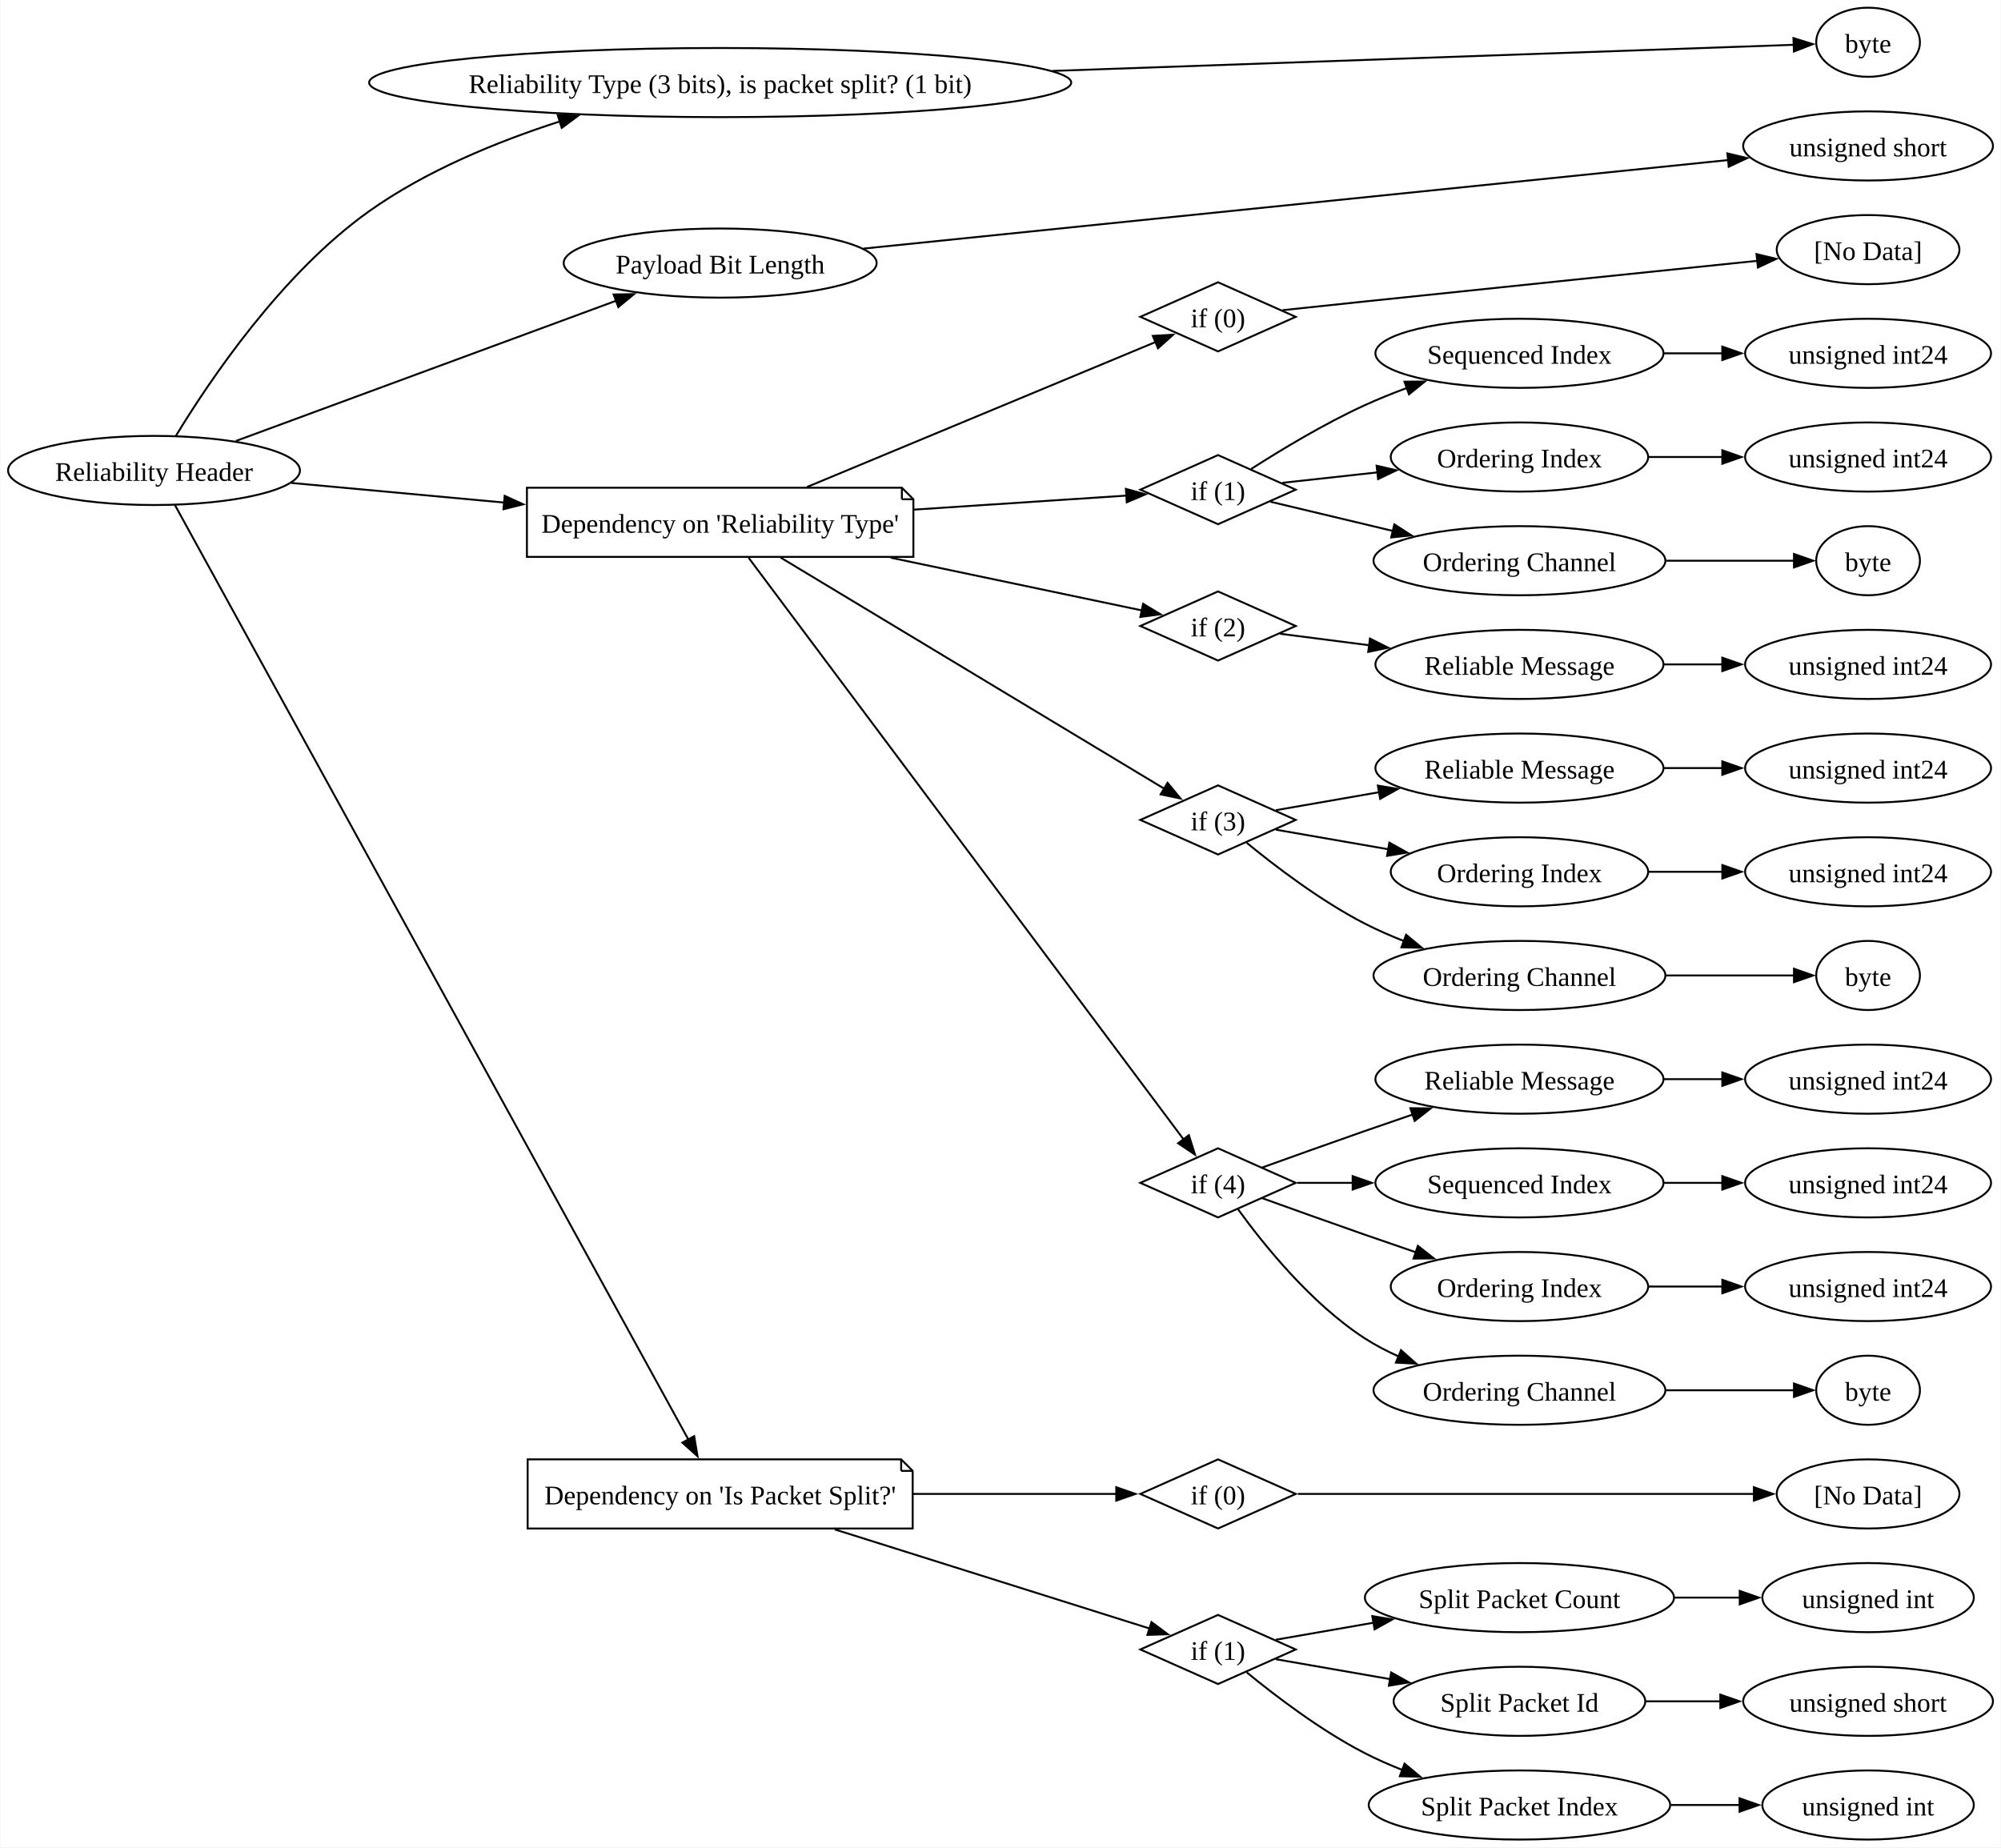
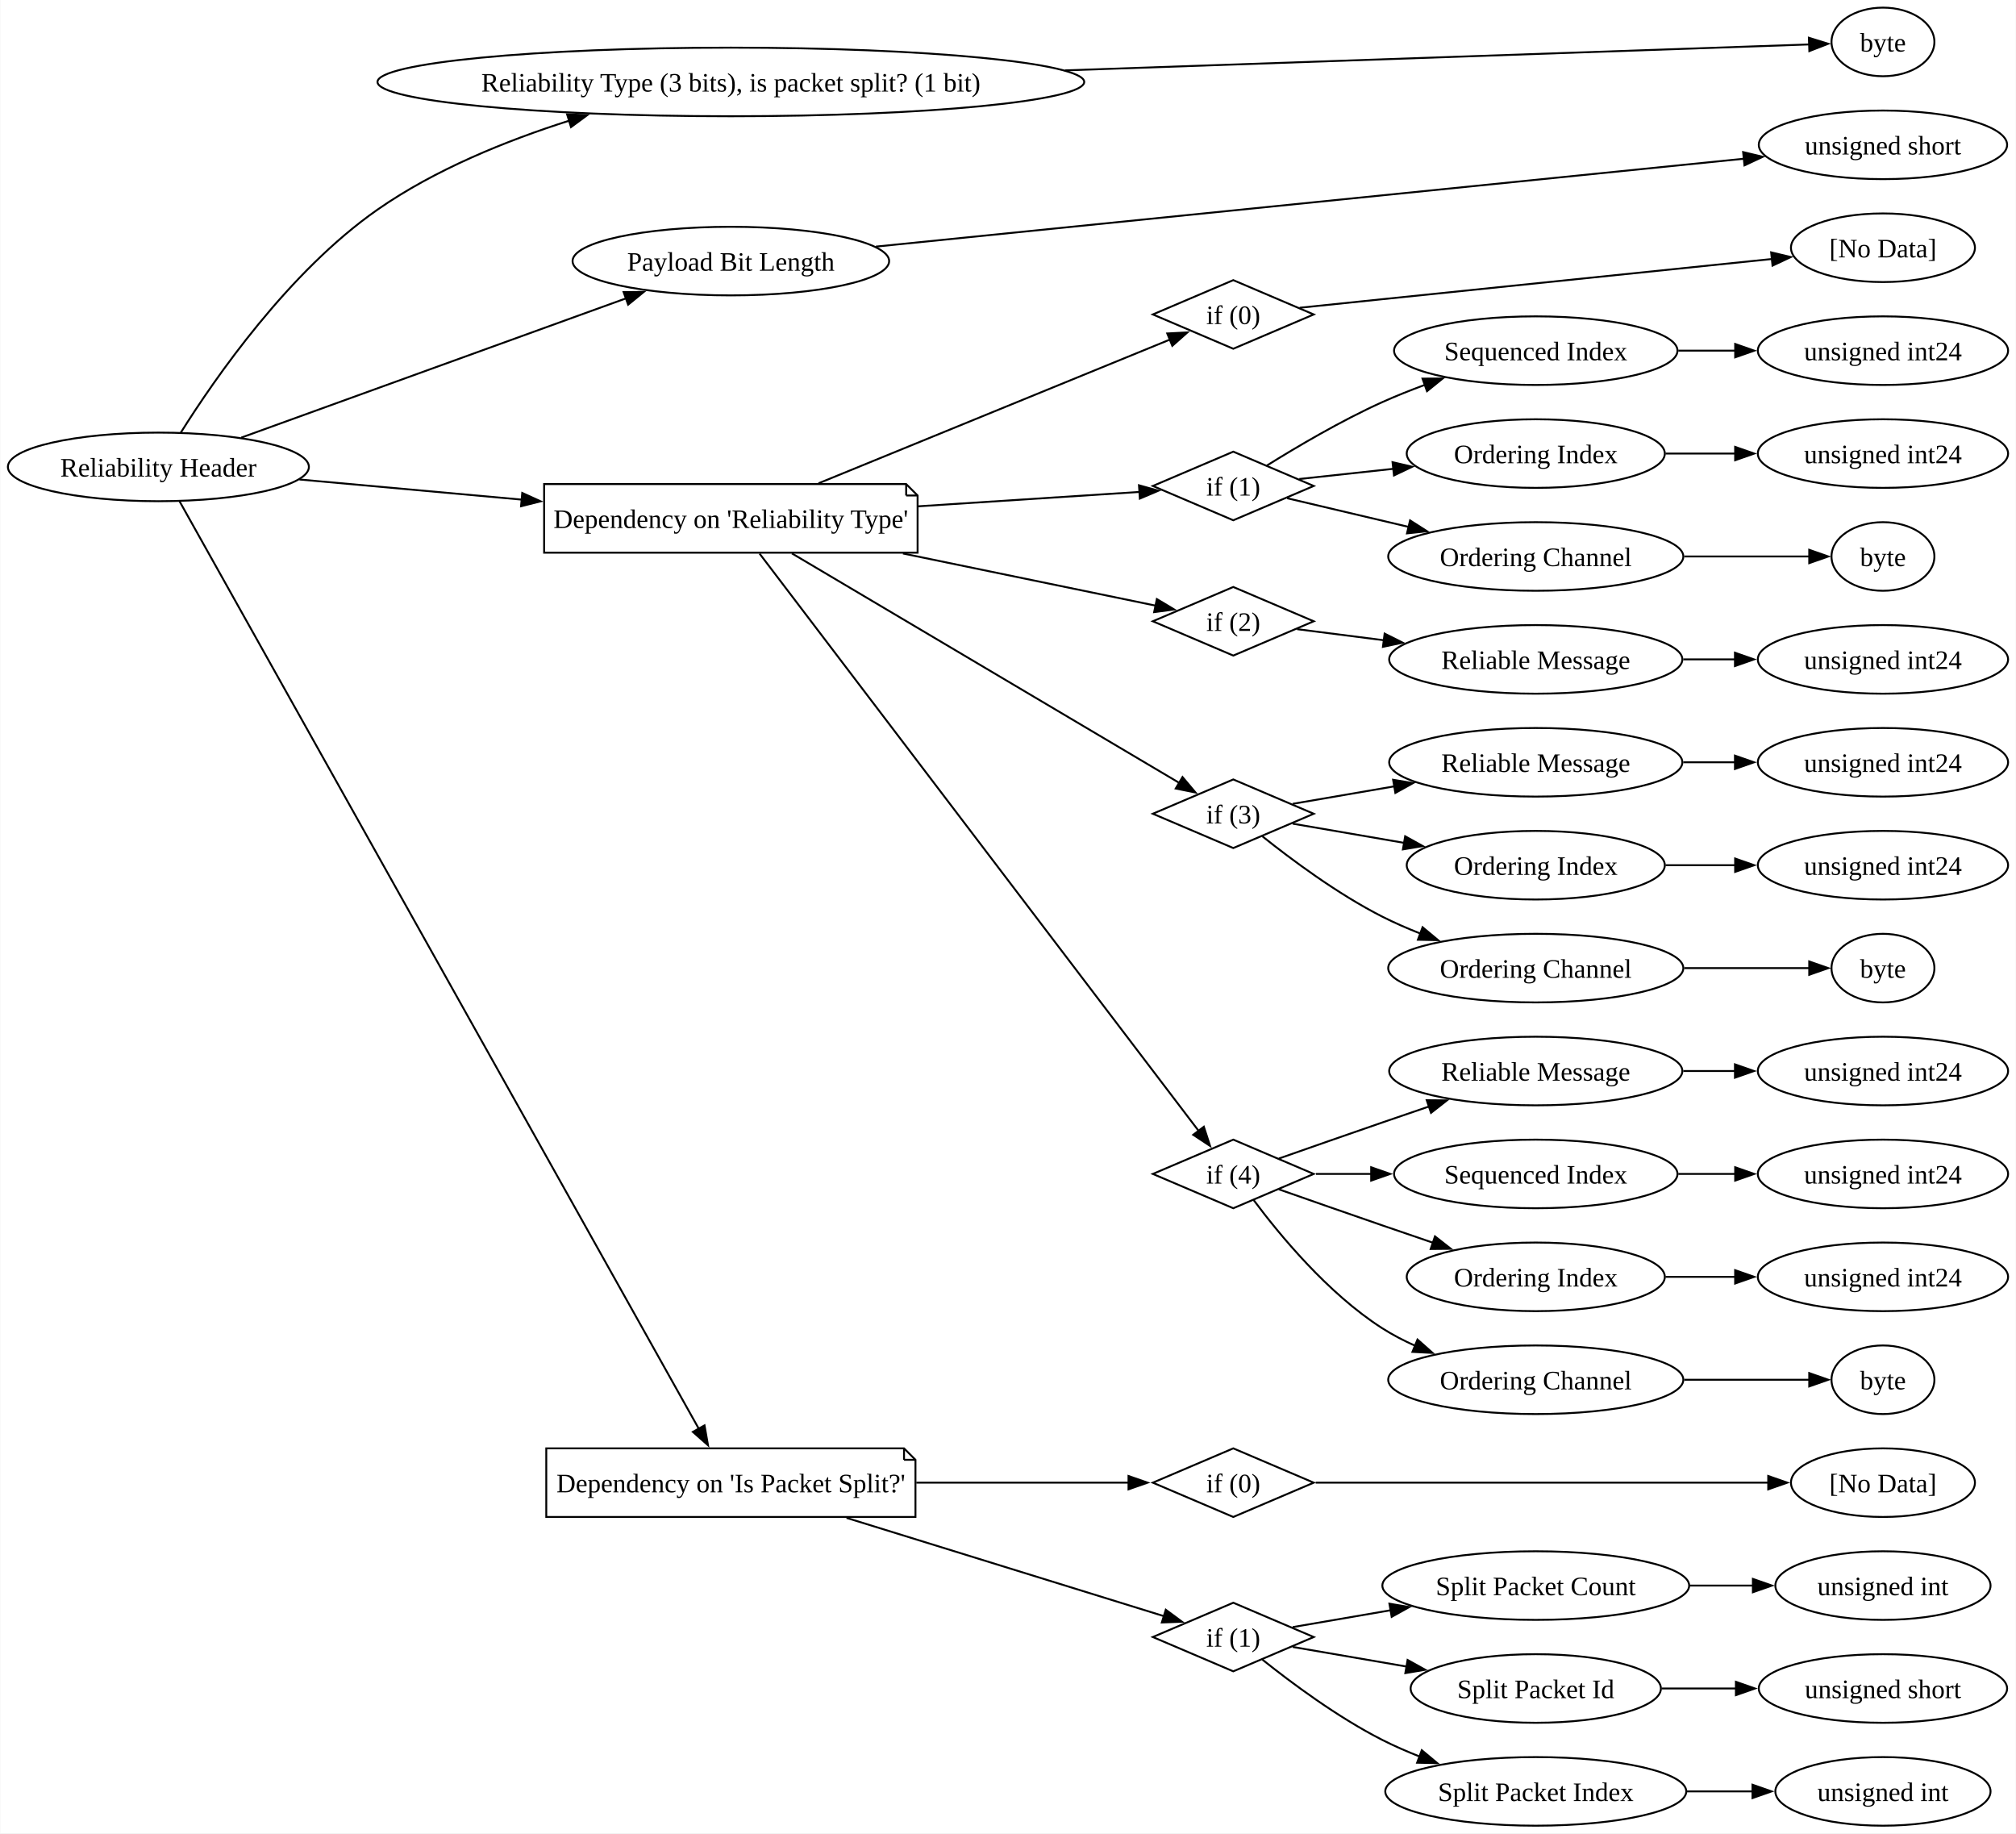
- <svg xmlns="http://www.w3.org/2000/svg" width="1042pt" height="962pt" viewBox="0.00 0.00 1041.62 962.00">
+ <svg xmlns="http://www.w3.org/2000/svg" width="1058pt" height="962pt" viewBox="0.00 0.00 1057.73 962.00">
  <g id="graph0" class="graph" transform="scale(1 1) rotate(0) translate(4 958)">
-     <polygon fill="white" stroke="none" points="-4,4 -4,-958 1037.62,-958 1037.62,4 -4,4" />
+     <polygon fill="white" stroke="none" points="-4,4 -4,-958 1053.73,-958 1053.73,4 -4,4" />
    <g id="node1" class="node">
-       <ellipse fill="none" stroke="black" cx="76.01" cy="-713" rx="76.01" ry="18" />
-       <text text-anchor="middle" x="76.01" y="-707.58" font-family="Times New Roman,serif" font-size="14.00">Reliability Header</text>
+       <ellipse fill="none" stroke="black" cx="78.99" cy="-713" rx="78.99" ry="18" />
+       <text text-anchor="middle" x="78.99" y="-707.95" font-family="Times New Roman,serif" font-size="14.00">Reliability Header</text>
    </g>
    <g id="node2" class="node">
-       <ellipse fill="none" stroke="black" cx="370.83" cy="-915" rx="182.8" ry="18" />
-       <text text-anchor="middle" x="370.83" y="-909.58" font-family="Times New Roman,serif" font-size="14.00">Reliability Type (3 bits), is packet split? (1 bit)</text>
+       <ellipse fill="none" stroke="black" cx="379.42" cy="-915" rx="185.45" ry="18" />
+       <text text-anchor="middle" x="379.42" y="-909.95" font-family="Times New Roman,serif" font-size="14.00">Reliability Type (3 bits), is packet split? (1 bit)</text>
    </g>
    <g id="edge1" class="edge">
-       <path fill="none" stroke="black" d="M87.34,-730.89C104.67,-759.46 142.27,-815.48 188.03,-848 217.59,-869.01 254.49,-884.2 287.32,-894.76" />
-       <polygon fill="black" stroke="black" points="286.24,-898.09 296.83,-897.71 288.32,-891.4 286.24,-898.09" />
+       <path fill="none" stroke="black" d="M90.69,-730.9C108.63,-759.49 147.43,-815.54 193.98,-848 224.11,-869.02 261.58,-884.21 294.87,-894.77" />
+       <polygon fill="black" stroke="black" points="293.48,-898 304.06,-897.59 295.53,-891.31 293.48,-898" />
    </g>
    <g id="node4" class="node">
-       <ellipse fill="none" stroke="black" cx="370.83" cy="-821" rx="81.5" ry="18" />
-       <text text-anchor="middle" x="370.83" y="-815.58" font-family="Times New Roman,serif" font-size="14.00">Payload Bit Length</text>
+       <ellipse fill="none" stroke="black" cx="379.42" cy="-821" rx="83.08" ry="18" />
+       <text text-anchor="middle" x="379.42" y="-815.95" font-family="Times New Roman,serif" font-size="14.00">Payload Bit Length</text>
    </g>
    <g id="edge3" class="edge">
-       <path fill="none" stroke="black" d="M118.66,-728.36C170.72,-747.56 259.9,-780.46 316.8,-801.44" />
-       <polygon fill="black" stroke="black" points="315.36,-804.64 325.96,-804.82 317.79,-798.08 315.36,-804.64" />
+       <path fill="none" stroke="black" d="M122.43,-728.36C175.49,-747.56 266.39,-780.46 324.38,-801.44" />
+       <polygon fill="black" stroke="black" points="323.14,-804.72 333.74,-804.83 325.52,-798.13 323.14,-804.72" />
    </g>
    <g id="node6" class="node">
-       <polygon fill="none" stroke="black" points="465.45,-704 270.2,-704 270.2,-668 471.45,-668 471.45,-698 465.45,-704" />
-       <polyline fill="none" stroke="black" points="465.45,-704 465.45,-698" />
-       <polyline fill="none" stroke="black" points="471.45,-698 465.45,-698" />
-       <text text-anchor="middle" x="370.83" y="-680.58" font-family="Times New Roman,serif" font-size="14.00">Dependency on 'Reliability Type'</text>
+       <polygon fill="none" stroke="black" points="471.42,-704 281.42,-704 281.42,-668 477.42,-668 477.42,-698 471.42,-704" />
+       <polyline fill="none" stroke="black" points="471.42,-704 471.42,-698" />
+       <polyline fill="none" stroke="black" points="477.42,-698 471.42,-698" />
+       <text text-anchor="middle" x="379.42" y="-680.95" font-family="Times New Roman,serif" font-size="14.00">Dependency on 'Reliability Type'</text>
    </g>
    <g id="edge5" class="edge">
-       <path fill="none" stroke="black" d="M147.52,-706.5C180.72,-703.44 221.13,-699.71 258.33,-696.28" />
-       <polygon fill="black" stroke="black" points="258.62,-699.77 268.26,-695.37 257.98,-692.8 258.62,-699.77" />
+       <path fill="none" stroke="black" d="M152.99,-706.4C188.1,-703.22 230.89,-699.35 269.72,-695.83" />
+       <polygon fill="black" stroke="black" points="269.94,-699.33 279.59,-694.94 269.31,-692.36 269.94,-699.33" />
    </g>
    <g id="node35" class="node">
-       <polygon fill="none" stroke="black" points="465.08,-198 270.58,-198 270.58,-162 471.08,-162 471.08,-192 465.08,-198" />
-       <polyline fill="none" stroke="black" points="465.08,-198 465.08,-192" />
-       <polyline fill="none" stroke="black" points="471.08,-192 465.08,-192" />
-       <text text-anchor="middle" x="370.83" y="-174.57" font-family="Times New Roman,serif" font-size="14.00">Dependency on 'Is Packet Split?'</text>
+       <polygon fill="none" stroke="black" points="470.3,-198 282.55,-198 282.55,-162 476.3,-162 476.3,-192 470.3,-198" />
+       <polyline fill="none" stroke="black" points="470.3,-198 470.3,-192" />
+       <polyline fill="none" stroke="black" points="476.3,-192 470.3,-192" />
+       <text text-anchor="middle" x="379.42" y="-174.95" font-family="Times New Roman,serif" font-size="14.00">Dependency on 'Is Packet Split?'</text>
    </g>
    <g id="edge34" class="edge">
-       <path fill="none" stroke="black" d="M86.92,-694.96C130.06,-616.44 301.66,-304.08 354.36,-208.16" />
-       <polygon fill="black" stroke="black" points="357.29,-210.08 359.04,-199.64 351.16,-206.71 357.29,-210.08" />
+       <path fill="none" stroke="black" d="M90.09,-694.96C134.06,-616.44 308.95,-304.08 362.66,-208.16" />
+       <polygon fill="black" stroke="black" points="365.6,-210.06 367.43,-199.63 359.49,-206.64 365.6,-210.06" />
    </g>
    <g id="node3" class="node">
-       <ellipse fill="none" stroke="black" cx="968.59" cy="-936" rx="27" ry="18" />
-       <text text-anchor="middle" x="968.59" y="-930.58" font-family="Times New Roman,serif" font-size="14.00">byte</text>
+       <ellipse fill="none" stroke="black" cx="984.04" cy="-936" rx="27" ry="18" />
+       <text text-anchor="middle" x="984.04" y="-930.95" font-family="Times New Roman,serif" font-size="14.00">byte</text>
    </g>
    <g id="edge2" class="edge">
-       <path fill="none" stroke="black" d="M543.75,-921.06C678,-925.79 854.09,-932 930.05,-934.68" />
-       <polygon fill="black" stroke="black" points="929.73,-938.17 939.84,-935.02 929.97,-931.17 929.73,-938.17" />
+       <path fill="none" stroke="black" d="M554.73,-921.07C690.67,-925.81 868.83,-932.02 945.4,-934.69" />
+       <polygon fill="black" stroke="black" points="945.17,-938.18 955.29,-935.03 945.41,-931.19 945.17,-938.18" />
    </g>
    <g id="node5" class="node">
-       <ellipse fill="none" stroke="black" cx="968.59" cy="-882" rx="65.04" ry="18" />
-       <text text-anchor="middle" x="968.59" y="-876.58" font-family="Times New Roman,serif" font-size="14.00">unsigned short</text>
+       <ellipse fill="none" stroke="black" cx="984.04" cy="-882" rx="65.17" ry="18" />
+       <text text-anchor="middle" x="984.04" y="-876.95" font-family="Times New Roman,serif" font-size="14.00">unsigned short</text>
    </g>
    <g id="edge4" class="edge">
-       <path fill="none" stroke="black" d="M445.48,-828.54C560.6,-840.33 781.79,-862.98 895.78,-874.65" />
-       <polygon fill="black" stroke="black" points="895.32,-878.12 905.63,-875.66 896.04,-871.16 895.32,-878.12" />
+       <path fill="none" stroke="black" d="M455.53,-828.6C572.36,-840.43 796.11,-863.08 911.02,-874.71" />
+       <polygon fill="black" stroke="black" points="910.66,-878.19 920.96,-875.72 911.37,-871.23 910.66,-878.19" />
    </g>
    <g id="node7" class="node">
-       <polygon fill="none" stroke="black" points="630.08,-811 589.62,-793 630.08,-775 670.54,-793 630.08,-811" />
-       <text text-anchor="middle" x="630.08" y="-787.58" font-family="Times New Roman,serif" font-size="14.00">if (0)</text>
+       <polygon fill="none" stroke="black" points="643.09,-811 600.87,-793 643.09,-775 685.31,-793 643.09,-811" />
+       <text text-anchor="middle" x="643.09" y="-787.95" font-family="Times New Roman,serif" font-size="14.00">if (0)</text>
    </g>
    <g id="edge6" class="edge">
-       <path fill="none" stroke="black" d="M416.05,-704.39C467.81,-725.92 552.22,-761.03 597.69,-779.94" />
-       <polygon fill="black" stroke="black" points="596.13,-783.08 606.71,-783.69 598.82,-776.62 596.13,-783.08" />
+       <path fill="none" stroke="black" d="M425.41,-704.39C477.92,-725.87 563.46,-760.85 609.8,-779.8" />
+       <polygon fill="black" stroke="black" points="608.44,-783.02 619.02,-783.57 611.09,-776.54 608.44,-783.02" />
    </g>
    <g id="node9" class="node">
-       <polygon fill="none" stroke="black" points="630.08,-721 589.62,-703 630.08,-685 670.54,-703 630.08,-721" />
-       <text text-anchor="middle" x="630.08" y="-697.58" font-family="Times New Roman,serif" font-size="14.00">if (1)</text>
+       <polygon fill="none" stroke="black" points="643.09,-721 600.87,-703 643.09,-685 685.31,-703 643.09,-721" />
+       <text text-anchor="middle" x="643.09" y="-697.95" font-family="Times New Roman,serif" font-size="14.00">if (1)</text>
    </g>
    <g id="edge8" class="edge">
-       <path fill="none" stroke="black" d="M471.66,-692.6C509.85,-695.12 551.62,-697.88 582.53,-699.92" />
-       <polygon fill="black" stroke="black" points="582.1,-703.4 592.31,-700.57 582.56,-696.42 582.1,-703.4" />
+       <path fill="none" stroke="black" d="M477.86,-692.33C517.46,-694.9 561.43,-697.76 593.91,-699.87" />
+       <polygon fill="black" stroke="black" points="593.6,-703.36 603.81,-700.51 594.06,-696.37 593.6,-703.36" />
    </g>
    <g id="node16" class="node">
-       <polygon fill="none" stroke="black" points="630.08,-650 589.62,-632 630.08,-614 670.54,-632 630.08,-650" />
-       <text text-anchor="middle" x="630.08" y="-626.58" font-family="Times New Roman,serif" font-size="14.00">if (2)</text>
+       <polygon fill="none" stroke="black" points="643.09,-650 600.87,-632 643.09,-614 685.31,-632 643.09,-650" />
+       <text text-anchor="middle" x="643.09" y="-626.95" font-family="Times New Roman,serif" font-size="14.00">if (2)</text>
    </g>
    <g id="edge15" class="edge">
-       <path fill="none" stroke="black" d="M459.64,-667.57C504.23,-658.21 556.13,-647.31 590.62,-640.07" />
-       <polygon fill="black" stroke="black" points="591.07,-643.56 600.14,-638.08 589.63,-636.71 591.07,-643.56" />
+       <path fill="none" stroke="black" d="M469.74,-667.57C514.83,-658.26 567.27,-647.44 602.35,-640.2" />
+       <polygon fill="black" stroke="black" points="602.98,-643.65 612.07,-638.2 601.56,-636.79 602.98,-643.65" />
    </g>
    <g id="node19" class="node">
-       <polygon fill="none" stroke="black" points="630.08,-549 589.62,-531 630.08,-513 670.54,-531 630.08,-549" />
-       <text text-anchor="middle" x="630.08" y="-525.58" font-family="Times New Roman,serif" font-size="14.00">if (3)</text>
+       <polygon fill="none" stroke="black" points="643.09,-549 600.87,-531 643.09,-513 685.31,-531 643.09,-549" />
+       <text text-anchor="middle" x="643.09" y="-525.95" font-family="Times New Roman,serif" font-size="14.00">if (3)</text>
    </g>
    <g id="edge18" class="edge">
-       <path fill="none" stroke="black" d="M402.35,-667.61C453.06,-637.05 553.87,-576.32 602.12,-547.24" />
-       <polygon fill="black" stroke="black" points="603.8,-550.32 610.56,-542.16 600.19,-544.32 603.8,-550.32" />
+       <path fill="none" stroke="black" d="M411.47,-667.61C463.05,-637.05 565.59,-576.32 614.67,-547.24" />
+       <polygon fill="black" stroke="black" points="616.45,-550.26 623.27,-542.15 612.88,-544.24 616.45,-550.26" />
    </g>
    <g id="node26" class="node">
-       <polygon fill="none" stroke="black" points="630.08,-360 589.62,-342 630.08,-324 670.54,-342 630.08,-360" />
-       <text text-anchor="middle" x="630.08" y="-336.57" font-family="Times New Roman,serif" font-size="14.00">if (4)</text>
+       <polygon fill="none" stroke="black" points="643.09,-360 600.87,-342 643.09,-324 685.31,-342 643.09,-360" />
+       <text text-anchor="middle" x="643.09" y="-336.95" font-family="Times New Roman,serif" font-size="14.00">if (4)</text>
    </g>
    <g id="edge25" class="edge">
-       <path fill="none" stroke="black" d="M385.66,-667.51C429.35,-609.09 564.31,-428.61 612.1,-364.71" />
-       <polygon fill="black" stroke="black" points="614.9,-366.81 618.09,-356.7 609.3,-362.62 614.9,-366.81" />
+       <path fill="none" stroke="black" d="M394.49,-667.51C439.02,-608.97 576.78,-427.87 625.11,-364.32" />
+       <polygon fill="black" stroke="black" points="627.64,-366.77 630.91,-356.7 622.07,-362.54 627.64,-366.77" />
    </g>
    <g id="node8" class="node">
-       <ellipse fill="none" stroke="black" cx="968.59" cy="-828" rx="47.57" ry="18" />
-       <text text-anchor="middle" x="968.59" y="-822.58" font-family="Times New Roman,serif" font-size="14.00">[No Data]</text>
+       <ellipse fill="none" stroke="black" cx="984.04" cy="-828" rx="48.28" ry="18" />
+       <text text-anchor="middle" x="984.04" y="-822.95" font-family="Times New Roman,serif" font-size="14.00">[No Data]</text>
    </g>
    <g id="edge7" class="edge">
-       <path fill="none" stroke="black" d="M663.77,-796.48C677.04,-797.89 692.52,-799.53 706.54,-801 777.05,-808.38 858.27,-816.76 911.15,-822.2" />
-       <polygon fill="black" stroke="black" points="910.5,-825.66 920.81,-823.2 911.22,-818.69 910.5,-825.66" />
+       <path fill="none" stroke="black" d="M677.92,-796.51C691.42,-797.91 707.1,-799.53 721.31,-801 791.8,-808.29 872.96,-816.66 925.98,-822.12" />
+       <polygon fill="black" stroke="black" points="925.37,-825.58 935.68,-823.12 926.09,-818.61 925.37,-825.58" />
    </g>
    <g id="node10" class="node">
-       <ellipse fill="none" stroke="black" cx="787.05" cy="-774" rx="75.02" ry="18" />
-       <text text-anchor="middle" x="787.05" y="-768.58" font-family="Times New Roman,serif" font-size="14.00">Sequenced Index</text>
+       <ellipse fill="none" stroke="black" cx="801.84" cy="-774" rx="74.38" ry="18" />
+       <text text-anchor="middle" x="801.84" y="-768.95" font-family="Times New Roman,serif" font-size="14.00">Sequenced Index</text>
    </g>
    <g id="edge9" class="edge">
-       <path fill="none" stroke="black" d="M647.36,-713.78C662.3,-723.36 685.29,-737.31 706.54,-747 713.49,-750.17 720.93,-753.17 728.36,-755.94" />
-       <polygon fill="black" stroke="black" points="727.18,-759.23 737.77,-759.32 729.54,-752.65 727.18,-759.23" />
+       <path fill="none" stroke="black" d="M660.78,-713.75C676.1,-723.31 699.64,-737.25 721.31,-747 728.45,-750.21 736.1,-753.26 743.72,-756.08" />
+       <polygon fill="black" stroke="black" points="742.4,-759.33 753,-759.39 744.76,-752.74 742.4,-759.33" />
    </g>
    <g id="node12" class="node">
-       <ellipse fill="none" stroke="black" cx="787.05" cy="-720" rx="67.03" ry="18" />
-       <text text-anchor="middle" x="787.05" y="-714.58" font-family="Times New Roman,serif" font-size="14.00">Ordering Index</text>
+       <ellipse fill="none" stroke="black" cx="801.84" cy="-720" rx="67.73" ry="18" />
+       <text text-anchor="middle" x="801.84" y="-714.95" font-family="Times New Roman,serif" font-size="14.00">Ordering Index</text>
    </g>
    <g id="edge11" class="edge">
-       <path fill="none" stroke="black" d="M663.57,-706.56C678.06,-708.15 695.76,-710.09 713.15,-712" />
-       <polygon fill="black" stroke="black" points="712.67,-715.47 722.99,-713.08 713.43,-708.51 712.67,-715.47" />
+       <path fill="none" stroke="black" d="M677.72,-706.65C692.25,-708.22 709.88,-710.14 727.2,-712.01" />
+       <polygon fill="black" stroke="black" points="726.67,-715.48 736.99,-713.08 727.43,-708.52 726.67,-715.48" />
    </g>
    <g id="node14" class="node">
-       <ellipse fill="none" stroke="black" cx="787.05" cy="-666" rx="76.01" ry="18" />
-       <text text-anchor="middle" x="787.05" y="-660.58" font-family="Times New Roman,serif" font-size="14.00">Ordering Channel</text>
+       <ellipse fill="none" stroke="black" cx="801.84" cy="-666" rx="77.45" ry="18" />
+       <text text-anchor="middle" x="801.84" y="-660.95" font-family="Times New Roman,serif" font-size="14.00">Ordering Channel</text>
    </g>
    <g id="edge13" class="edge">
-       <path fill="none" stroke="black" d="M657.37,-696.72C674.88,-692.54 698.7,-686.86 721.09,-681.51" />
-       <polygon fill="black" stroke="black" points="721.89,-684.92 730.8,-679.19 720.26,-678.11 721.89,-684.92" />
+       <path fill="none" stroke="black" d="M671.39,-696.56C689.03,-692.39 712.77,-686.79 735.1,-681.52" />
+       <polygon fill="black" stroke="black" points="735.87,-684.93 744.8,-679.23 734.26,-678.12 735.87,-684.93" />
    </g>
    <g id="node11" class="node">
-       <ellipse fill="none" stroke="black" cx="968.59" cy="-774" rx="64.04" ry="18" />
-       <text text-anchor="middle" x="968.59" y="-768.58" font-family="Times New Roman,serif" font-size="14.00">unsigned int24</text>
+       <ellipse fill="none" stroke="black" cx="984.04" cy="-774" rx="65.68" ry="18" />
+       <text text-anchor="middle" x="984.04" y="-768.95" font-family="Times New Roman,serif" font-size="14.00">unsigned int24</text>
    </g>
    <g id="edge10" class="edge">
-       <path fill="none" stroke="black" d="M862.37,-774C872.46,-774 882.83,-774 892.92,-774" />
-       <polygon fill="black" stroke="black" points="892.67,-777.5 902.67,-774 892.67,-770.5 892.67,-777.5" />
+       <path fill="none" stroke="black" d="M876.65,-774C886.5,-774 896.62,-774 906.52,-774" />
+       <polygon fill="black" stroke="black" points="906.49,-777.5 916.49,-774 906.49,-770.5 906.49,-777.5" />
    </g>
    <g id="node13" class="node">
-       <ellipse fill="none" stroke="black" cx="968.59" cy="-720" rx="64.04" ry="18" />
-       <text text-anchor="middle" x="968.59" y="-714.58" font-family="Times New Roman,serif" font-size="14.00">unsigned int24</text>
+       <ellipse fill="none" stroke="black" cx="984.04" cy="-720" rx="65.68" ry="18" />
+       <text text-anchor="middle" x="984.04" y="-714.95" font-family="Times New Roman,serif" font-size="14.00">unsigned int24</text>
    </g>
    <g id="edge12" class="edge">
-       <path fill="none" stroke="black" d="M854.39,-720C866.99,-720 880.24,-720 893.07,-720" />
-       <polygon fill="black" stroke="black" points="892.69,-723.5 902.69,-720 892.69,-716.5 892.69,-723.5" />
+       <path fill="none" stroke="black" d="M869.94,-720C881.84,-720 894.33,-720 906.47,-720" />
+       <polygon fill="black" stroke="black" points="906.47,-723.5 916.47,-720 906.47,-716.5 906.47,-723.5" />
    </g>
    <g id="node15" class="node">
-       <ellipse fill="none" stroke="black" cx="968.59" cy="-666" rx="27" ry="18" />
-       <text text-anchor="middle" x="968.59" y="-660.58" font-family="Times New Roman,serif" font-size="14.00">byte</text>
+       <ellipse fill="none" stroke="black" cx="984.04" cy="-666" rx="27" ry="18" />
+       <text text-anchor="middle" x="984.04" y="-660.95" font-family="Times New Roman,serif" font-size="14.00">byte</text>
    </g>
    <g id="edge14" class="edge">
-       <path fill="none" stroke="black" d="M863.41,-666C886.46,-666 910.8,-666 930.16,-666" />
-       <polygon fill="black" stroke="black" points="930,-669.5 940,-666 930,-662.5 930,-669.5" />
+       <path fill="none" stroke="black" d="M879.78,-666C902.49,-666 926.34,-666 945.39,-666" />
+       <polygon fill="black" stroke="black" points="945.35,-669.5 955.35,-666 945.35,-662.5 945.35,-669.5" />
    </g>
    <g id="node17" class="node">
-       <ellipse fill="none" stroke="black" cx="787.05" cy="-612" rx="75.02" ry="18" />
-       <text text-anchor="middle" x="787.05" y="-606.58" font-family="Times New Roman,serif" font-size="14.00">Reliable Message</text>
+       <ellipse fill="none" stroke="black" cx="801.84" cy="-612" rx="76.94" ry="18" />
+       <text text-anchor="middle" x="801.84" y="-606.95" font-family="Times New Roman,serif" font-size="14.00">Reliable Message</text>
    </g>
    <g id="edge16" class="edge">
-       <path fill="none" stroke="black" d="M662.44,-627.95C675.95,-626.21 692.4,-624.09 708.84,-621.97" />
-       <polygon fill="black" stroke="black" points="709.2,-625.45 718.67,-620.7 708.31,-618.5 709.2,-625.45" />
+       <path fill="none" stroke="black" d="M676.57,-627.86C689.97,-626.15 706.15,-624.08 722.33,-622.02" />
+       <polygon fill="black" stroke="black" points="722.52,-625.52 731.99,-620.78 721.63,-618.58 722.52,-625.52" />
    </g>
    <g id="node18" class="node">
-       <ellipse fill="none" stroke="black" cx="968.59" cy="-612" rx="64.04" ry="18" />
-       <text text-anchor="middle" x="968.59" y="-606.58" font-family="Times New Roman,serif" font-size="14.00">unsigned int24</text>
+       <ellipse fill="none" stroke="black" cx="984.04" cy="-612" rx="65.68" ry="18" />
+       <text text-anchor="middle" x="984.04" y="-606.95" font-family="Times New Roman,serif" font-size="14.00">unsigned int24</text>
    </g>
    <g id="edge17" class="edge">
-       <path fill="none" stroke="black" d="M862.37,-612C872.46,-612 882.83,-612 892.92,-612" />
-       <polygon fill="black" stroke="black" points="892.67,-615.5 902.67,-612 892.67,-608.5 892.67,-615.5" />
+       <path fill="none" stroke="black" d="M879.26,-612C888.3,-612 897.53,-612 906.56,-612" />
+       <polygon fill="black" stroke="black" points="906.37,-615.5 916.37,-612 906.37,-608.5 906.37,-615.5" />
    </g>
    <g id="node20" class="node">
-       <ellipse fill="none" stroke="black" cx="787.05" cy="-558" rx="75.02" ry="18" />
-       <text text-anchor="middle" x="787.05" y="-552.58" font-family="Times New Roman,serif" font-size="14.00">Reliable Message</text>
+       <ellipse fill="none" stroke="black" cx="801.84" cy="-558" rx="76.94" ry="18" />
+       <text text-anchor="middle" x="801.84" y="-552.95" font-family="Times New Roman,serif" font-size="14.00">Reliable Message</text>
    </g>
    <g id="edge19" class="edge">
-       <path fill="none" stroke="black" d="M660.23,-536.08C675.55,-538.75 695.06,-542.15 714.13,-545.47" />
-       <polygon fill="black" stroke="black" points="713.32,-548.88 723.77,-547.15 714.52,-541.98 713.32,-548.88" />
+       <path fill="none" stroke="black" d="M674.31,-536.21C689.56,-538.83 708.78,-542.14 727.6,-545.38" />
+       <polygon fill="black" stroke="black" points="726.97,-548.83 737.42,-547.08 728.16,-541.93 726.97,-548.83" />
    </g>
    <g id="node22" class="node">
-       <ellipse fill="none" stroke="black" cx="787.05" cy="-504" rx="67.03" ry="18" />
-       <text text-anchor="middle" x="787.05" y="-498.57" font-family="Times New Roman,serif" font-size="14.00">Ordering Index</text>
+       <ellipse fill="none" stroke="black" cx="801.84" cy="-504" rx="67.73" ry="18" />
+       <text text-anchor="middle" x="801.84" y="-498.95" font-family="Times New Roman,serif" font-size="14.00">Ordering Index</text>
    </g>
    <g id="edge21" class="edge">
-       <path fill="none" stroke="black" d="M660.23,-525.92C676.8,-523.03 698.28,-519.29 718.79,-515.72" />
-       <polygon fill="black" stroke="black" points="719.31,-519.18 728.56,-514.02 718.1,-512.29 719.31,-519.18" />
+       <path fill="none" stroke="black" d="M674.31,-525.79C690.98,-522.92 712.38,-519.24 732.83,-515.71" />
+       <polygon fill="black" stroke="black" points="733.3,-519.18 742.56,-514.04 732.11,-512.29 733.3,-519.18" />
    </g>
    <g id="node24" class="node">
-       <ellipse fill="none" stroke="black" cx="787.05" cy="-450" rx="76.01" ry="18" />
-       <text text-anchor="middle" x="787.05" y="-444.57" font-family="Times New Roman,serif" font-size="14.00">Ordering Channel</text>
+       <ellipse fill="none" stroke="black" cx="801.84" cy="-450" rx="77.45" ry="18" />
+       <text text-anchor="middle" x="801.84" y="-444.95" font-family="Times New Roman,serif" font-size="14.00">Ordering Channel</text>
    </g>
    <g id="edge23" class="edge">
-       <path fill="none" stroke="black" d="M645.01,-519.1C659.57,-507.15 683.47,-488.84 706.54,-477 713.08,-473.65 720.12,-470.57 727.22,-467.78" />
-       <polygon fill="black" stroke="black" points="728.03,-471.21 736.18,-464.45 725.59,-464.65 728.03,-471.21" />
+       <path fill="none" stroke="black" d="M658.39,-519.13C673.33,-507.19 697.82,-488.9 721.31,-477 727.63,-473.8 734.41,-470.84 741.25,-468.15" />
+       <polygon fill="black" stroke="black" points="742.44,-471.45 750.58,-464.67 739.99,-464.89 742.44,-471.45" />
    </g>
    <g id="node21" class="node">
-       <ellipse fill="none" stroke="black" cx="968.59" cy="-558" rx="64.04" ry="18" />
-       <text text-anchor="middle" x="968.59" y="-552.58" font-family="Times New Roman,serif" font-size="14.00">unsigned int24</text>
+       <ellipse fill="none" stroke="black" cx="984.04" cy="-558" rx="65.68" ry="18" />
+       <text text-anchor="middle" x="984.04" y="-552.95" font-family="Times New Roman,serif" font-size="14.00">unsigned int24</text>
    </g>
    <g id="edge20" class="edge">
-       <path fill="none" stroke="black" d="M862.37,-558C872.46,-558 882.83,-558 892.92,-558" />
-       <polygon fill="black" stroke="black" points="892.67,-561.5 902.67,-558 892.67,-554.5 892.67,-561.5" />
+       <path fill="none" stroke="black" d="M879.26,-558C888.3,-558 897.53,-558 906.56,-558" />
+       <polygon fill="black" stroke="black" points="906.37,-561.5 916.37,-558 906.37,-554.5 906.37,-561.5" />
    </g>
    <g id="node23" class="node">
-       <ellipse fill="none" stroke="black" cx="968.59" cy="-504" rx="64.04" ry="18" />
-       <text text-anchor="middle" x="968.59" y="-498.57" font-family="Times New Roman,serif" font-size="14.00">unsigned int24</text>
+       <ellipse fill="none" stroke="black" cx="984.04" cy="-504" rx="65.68" ry="18" />
+       <text text-anchor="middle" x="984.04" y="-498.95" font-family="Times New Roman,serif" font-size="14.00">unsigned int24</text>
    </g>
    <g id="edge22" class="edge">
-       <path fill="none" stroke="black" d="M854.39,-504C866.99,-504 880.24,-504 893.07,-504" />
-       <polygon fill="black" stroke="black" points="892.69,-507.5 902.69,-504 892.69,-500.5 892.69,-507.5" />
+       <path fill="none" stroke="black" d="M869.94,-504C881.84,-504 894.33,-504 906.47,-504" />
+       <polygon fill="black" stroke="black" points="906.47,-507.5 916.47,-504 906.47,-500.5 906.47,-507.5" />
    </g>
    <g id="node25" class="node">
-       <ellipse fill="none" stroke="black" cx="968.59" cy="-450" rx="27" ry="18" />
-       <text text-anchor="middle" x="968.59" y="-444.57" font-family="Times New Roman,serif" font-size="14.00">byte</text>
+       <ellipse fill="none" stroke="black" cx="984.04" cy="-450" rx="27" ry="18" />
+       <text text-anchor="middle" x="984.04" y="-444.95" font-family="Times New Roman,serif" font-size="14.00">byte</text>
    </g>
    <g id="edge24" class="edge">
-       <path fill="none" stroke="black" d="M863.41,-450C886.46,-450 910.8,-450 930.16,-450" />
-       <polygon fill="black" stroke="black" points="930,-453.5 940,-450 930,-446.5 930,-453.5" />
+       <path fill="none" stroke="black" d="M879.78,-450C902.49,-450 926.34,-450 945.39,-450" />
+       <polygon fill="black" stroke="black" points="945.35,-453.5 955.35,-450 945.35,-446.5 945.35,-453.5" />
    </g>
    <g id="node27" class="node">
-       <ellipse fill="none" stroke="black" cx="787.05" cy="-396" rx="75.02" ry="18" />
-       <text text-anchor="middle" x="787.05" y="-390.57" font-family="Times New Roman,serif" font-size="14.00">Reliable Message</text>
+       <ellipse fill="none" stroke="black" cx="801.84" cy="-396" rx="76.94" ry="18" />
+       <text text-anchor="middle" x="801.84" y="-390.95" font-family="Times New Roman,serif" font-size="14.00">Reliable Message</text>
    </g>
    <g id="edge26" class="edge">
-       <path fill="none" stroke="black" d="M653.17,-350.01C668.2,-355.43 688.54,-362.72 706.54,-369 714.58,-371.8 723.09,-374.73 731.44,-377.58" />
-       <polygon fill="black" stroke="black" points="730.24,-380.87 740.83,-380.78 732.49,-374.25 730.24,-380.87" />
+       <path fill="none" stroke="black" d="M667.05,-350.09C682.4,-355.48 703.05,-362.71 721.31,-369 729.27,-371.74 737.68,-374.62 745.93,-377.43" />
+       <polygon fill="black" stroke="black" points="744.62,-380.68 755.21,-380.59 746.87,-374.05 744.62,-380.68" />
    </g>
    <g id="node29" class="node">
-       <ellipse fill="none" stroke="black" cx="787.05" cy="-342" rx="75.02" ry="18" />
-       <text text-anchor="middle" x="787.05" y="-336.57" font-family="Times New Roman,serif" font-size="14.00">Sequenced Index</text>
+       <ellipse fill="none" stroke="black" cx="801.84" cy="-342" rx="74.38" ry="18" />
+       <text text-anchor="middle" x="801.84" y="-336.95" font-family="Times New Roman,serif" font-size="14.00">Sequenced Index</text>
    </g>
    <g id="edge28" class="edge">
-       <path fill="none" stroke="black" d="M671.39,-342C680.39,-342 690.25,-342 700.31,-342" />
-       <polygon fill="black" stroke="black" points="700.19,-345.5 710.19,-342 700.19,-338.5 700.19,-345.5" />
+       <path fill="none" stroke="black" d="M686.51,-342C695.6,-342 705.51,-342 715.58,-342" />
+       <polygon fill="black" stroke="black" points="715.46,-345.5 725.46,-342 715.46,-338.5 715.46,-345.5" />
    </g>
    <g id="node31" class="node">
-       <ellipse fill="none" stroke="black" cx="787.05" cy="-288" rx="67.03" ry="18" />
-       <text text-anchor="middle" x="787.05" y="-282.57" font-family="Times New Roman,serif" font-size="14.00">Ordering Index</text>
+       <ellipse fill="none" stroke="black" cx="801.84" cy="-288" rx="67.73" ry="18" />
+       <text text-anchor="middle" x="801.84" y="-282.95" font-family="Times New Roman,serif" font-size="14.00">Ordering Index</text>
    </g>
    <g id="edge30" class="edge">
-       <path fill="none" stroke="black" d="M653.17,-333.99C668.2,-328.57 688.54,-321.28 706.54,-315 715.15,-312 724.31,-308.85 733.22,-305.81" />
-       <polygon fill="black" stroke="black" points="734.15,-309.19 742.49,-302.65 731.89,-302.56 734.15,-309.19" />
+       <path fill="none" stroke="black" d="M667.05,-333.91C682.4,-328.52 703.05,-321.29 721.31,-315 729.94,-312.03 739.1,-308.9 748.01,-305.86" />
+       <polygon fill="black" stroke="black" points="748.94,-309.24 757.28,-302.71 746.69,-302.61 748.94,-309.24" />
    </g>
    <g id="node33" class="node">
-       <ellipse fill="none" stroke="black" cx="787.05" cy="-234" rx="76.01" ry="18" />
-       <text text-anchor="middle" x="787.05" y="-228.57" font-family="Times New Roman,serif" font-size="14.00">Ordering Channel</text>
+       <ellipse fill="none" stroke="black" cx="801.84" cy="-234" rx="77.45" ry="18" />
+       <text text-anchor="middle" x="801.84" y="-228.95" font-family="Times New Roman,serif" font-size="14.00">Ordering Channel</text>
    </g>
    <g id="edge32" class="edge">
-       <path fill="none" stroke="black" d="M640.48,-328.29C653.41,-310.41 678.3,-279.27 706.54,-261 712.03,-257.45 718.04,-254.32 724.21,-251.56" />
-       <polygon fill="black" stroke="black" points="725.36,-254.87 733.29,-247.84 722.71,-248.39 725.36,-254.87" />
+       <path fill="none" stroke="black" d="M653.78,-328.3C667.09,-310.43 692.66,-279.3 721.31,-261 726.74,-257.53 732.67,-254.46 738.76,-251.74" />
+       <polygon fill="black" stroke="black" points="739.77,-255.11 747.7,-248.08 737.12,-248.63 739.77,-255.11" />
    </g>
    <g id="node28" class="node">
-       <ellipse fill="none" stroke="black" cx="968.59" cy="-396" rx="64.04" ry="18" />
-       <text text-anchor="middle" x="968.59" y="-390.57" font-family="Times New Roman,serif" font-size="14.00">unsigned int24</text>
+       <ellipse fill="none" stroke="black" cx="984.04" cy="-396" rx="65.68" ry="18" />
+       <text text-anchor="middle" x="984.04" y="-390.95" font-family="Times New Roman,serif" font-size="14.00">unsigned int24</text>
    </g>
    <g id="edge27" class="edge">
-       <path fill="none" stroke="black" d="M862.37,-396C872.46,-396 882.83,-396 892.92,-396" />
-       <polygon fill="black" stroke="black" points="892.67,-399.5 902.67,-396 892.67,-392.5 892.67,-399.5" />
+       <path fill="none" stroke="black" d="M879.26,-396C888.3,-396 897.53,-396 906.56,-396" />
+       <polygon fill="black" stroke="black" points="906.37,-399.5 916.37,-396 906.37,-392.5 906.37,-399.5" />
    </g>
    <g id="node30" class="node">
-       <ellipse fill="none" stroke="black" cx="968.59" cy="-342" rx="64.04" ry="18" />
-       <text text-anchor="middle" x="968.59" y="-336.57" font-family="Times New Roman,serif" font-size="14.00">unsigned int24</text>
+       <ellipse fill="none" stroke="black" cx="984.04" cy="-342" rx="65.68" ry="18" />
+       <text text-anchor="middle" x="984.04" y="-336.95" font-family="Times New Roman,serif" font-size="14.00">unsigned int24</text>
    </g>
    <g id="edge29" class="edge">
-       <path fill="none" stroke="black" d="M862.37,-342C872.46,-342 882.83,-342 892.92,-342" />
-       <polygon fill="black" stroke="black" points="892.67,-345.5 902.67,-342 892.67,-338.5 892.67,-345.5" />
+       <path fill="none" stroke="black" d="M876.65,-342C886.5,-342 896.62,-342 906.52,-342" />
+       <polygon fill="black" stroke="black" points="906.49,-345.5 916.49,-342 906.49,-338.5 906.49,-345.5" />
    </g>
    <g id="node32" class="node">
-       <ellipse fill="none" stroke="black" cx="968.59" cy="-288" rx="64.04" ry="18" />
-       <text text-anchor="middle" x="968.59" y="-282.57" font-family="Times New Roman,serif" font-size="14.00">unsigned int24</text>
+       <ellipse fill="none" stroke="black" cx="984.04" cy="-288" rx="65.68" ry="18" />
+       <text text-anchor="middle" x="984.04" y="-282.95" font-family="Times New Roman,serif" font-size="14.00">unsigned int24</text>
    </g>
    <g id="edge31" class="edge">
-       <path fill="none" stroke="black" d="M854.39,-288C866.99,-288 880.24,-288 893.07,-288" />
-       <polygon fill="black" stroke="black" points="892.69,-291.5 902.69,-288 892.69,-284.5 892.69,-291.5" />
+       <path fill="none" stroke="black" d="M869.94,-288C881.84,-288 894.33,-288 906.47,-288" />
+       <polygon fill="black" stroke="black" points="906.47,-291.5 916.47,-288 906.47,-284.5 906.47,-291.5" />
    </g>
    <g id="node34" class="node">
-       <ellipse fill="none" stroke="black" cx="968.59" cy="-234" rx="27" ry="18" />
-       <text text-anchor="middle" x="968.59" y="-228.57" font-family="Times New Roman,serif" font-size="14.00">byte</text>
+       <ellipse fill="none" stroke="black" cx="984.04" cy="-234" rx="27" ry="18" />
+       <text text-anchor="middle" x="984.04" y="-228.95" font-family="Times New Roman,serif" font-size="14.00">byte</text>
    </g>
    <g id="edge33" class="edge">
-       <path fill="none" stroke="black" d="M863.41,-234C886.46,-234 910.8,-234 930.16,-234" />
-       <polygon fill="black" stroke="black" points="930,-237.5 940,-234 930,-230.5 930,-237.5" />
+       <path fill="none" stroke="black" d="M879.78,-234C902.49,-234 926.34,-234 945.39,-234" />
+       <polygon fill="black" stroke="black" points="945.35,-237.5 955.35,-234 945.35,-230.5 945.35,-237.5" />
    </g>
    <g id="node36" class="node">
-       <polygon fill="none" stroke="black" points="630.08,-198 589.62,-180 630.08,-162 670.54,-180 630.08,-198" />
-       <text text-anchor="middle" x="630.08" y="-174.57" font-family="Times New Roman,serif" font-size="14.00">if (0)</text>
+       <polygon fill="none" stroke="black" points="643.09,-198 600.87,-180 643.09,-162 685.31,-180 643.09,-198" />
+       <text text-anchor="middle" x="643.09" y="-174.95" font-family="Times New Roman,serif" font-size="14.00">if (0)</text>
    </g>
    <g id="edge35" class="edge">
-       <path fill="none" stroke="black" d="M471.29,-180C507.52,-180 547.01,-180 577.43,-180" />
-       <polygon fill="black" stroke="black" points="577.1,-183.5 587.1,-180 577.1,-176.5 577.1,-183.5" />
+       <path fill="none" stroke="black" d="M476.74,-180C514.38,-180 556.12,-180 588.25,-180" />
+       <polygon fill="black" stroke="black" points="588.11,-183.5 598.11,-180 588.11,-176.5 588.11,-183.5" />
    </g>
    <g id="node38" class="node">
-       <polygon fill="none" stroke="black" points="630.08,-117 589.62,-99 630.08,-81 670.54,-99 630.08,-117" />
-       <text text-anchor="middle" x="630.08" y="-93.58" font-family="Times New Roman,serif" font-size="14.00">if (1)</text>
+       <polygon fill="none" stroke="black" points="643.09,-117 600.87,-99 643.09,-81 685.31,-99 643.09,-117" />
+       <text text-anchor="middle" x="643.09" y="-93.95" font-family="Times New Roman,serif" font-size="14.00">if (1)</text>
    </g>
    <g id="edge37" class="edge">
-       <path fill="none" stroke="black" d="M430.52,-161.52C481.19,-145.57 552.66,-123.06 594.6,-109.86" />
-       <polygon fill="black" stroke="black" points="595.43,-113.27 603.91,-106.93 593.32,-106.59 595.43,-113.27" />
+       <path fill="none" stroke="black" d="M440.13,-161.52C491.53,-145.61 563.97,-123.18 606.68,-109.96" />
+       <polygon fill="black" stroke="black" points="607.67,-113.32 616.19,-107.02 605.6,-106.63 607.67,-113.32" />
    </g>
    <g id="node37" class="node">
-       <ellipse fill="none" stroke="black" cx="968.59" cy="-180" rx="47.57" ry="18" />
-       <text text-anchor="middle" x="968.59" y="-174.57" font-family="Times New Roman,serif" font-size="14.00">[No Data]</text>
+       <ellipse fill="none" stroke="black" cx="984.04" cy="-180" rx="48.28" ry="18" />
+       <text text-anchor="middle" x="984.04" y="-174.95" font-family="Times New Roman,serif" font-size="14.00">[No Data]</text>
    </g>
    <g id="edge36" class="edge">
-       <path fill="none" stroke="black" d="M671.67,-180C730.91,-180 841.38,-180 909.3,-180" />
-       <polygon fill="black" stroke="black" points="909.13,-183.5 919.13,-180 909.13,-176.5 909.13,-183.5" />
+       <path fill="none" stroke="black" d="M686.33,-180C746.22,-180 856.07,-180 924,-180" />
+       <polygon fill="black" stroke="black" points="923.83,-183.5 933.83,-180 923.83,-176.5 923.83,-183.5" />
    </g>
    <g id="node39" class="node">
-       <ellipse fill="none" stroke="black" cx="787.05" cy="-126" rx="80.5" ry="18" />
-       <text text-anchor="middle" x="787.05" y="-120.58" font-family="Times New Roman,serif" font-size="14.00">Split Packet Count</text>
+       <ellipse fill="none" stroke="black" cx="801.84" cy="-126" rx="80.52" ry="18" />
+       <text text-anchor="middle" x="801.84" y="-120.95" font-family="Times New Roman,serif" font-size="14.00">Split Packet Count</text>
    </g>
    <g id="edge38" class="edge">
-       <path fill="none" stroke="black" d="M660.23,-104.08C674.75,-106.61 693.04,-109.8 711.15,-112.95" />
-       <polygon fill="black" stroke="black" points="710.42,-116.38 720.87,-114.64 711.62,-109.48 710.42,-116.38" />
+       <path fill="none" stroke="black" d="M674.31,-104.21C689.05,-106.74 707.49,-109.92 725.7,-113.06" />
+       <polygon fill="black" stroke="black" points="725.03,-116.49 735.48,-114.74 726.22,-109.59 725.03,-116.49" />
    </g>
    <g id="node41" class="node">
-       <ellipse fill="none" stroke="black" cx="787.05" cy="-72" rx="65.53" ry="18" />
-       <text text-anchor="middle" x="787.05" y="-66.58" font-family="Times New Roman,serif" font-size="14.00">Split Packet Id</text>
+       <ellipse fill="none" stroke="black" cx="801.84" cy="-72" rx="65.68" ry="18" />
+       <text text-anchor="middle" x="801.84" y="-66.95" font-family="Times New Roman,serif" font-size="14.00">Split Packet Id</text>
    </g>
    <g id="edge40" class="edge">
-       <path fill="none" stroke="black" d="M660.23,-93.92C677.1,-90.98 699.06,-87.16 719.9,-83.52" />
-       <polygon fill="black" stroke="black" points="720.25,-87.02 729.51,-81.85 719.05,-80.12 720.25,-87.02" />
+       <path fill="none" stroke="black" d="M674.31,-93.79C691.36,-90.86 713.36,-87.07 734.22,-83.47" />
+       <polygon fill="black" stroke="black" points="734.57,-86.97 743.83,-81.82 733.39,-80.07 734.57,-86.97" />
    </g>
    <g id="node43" class="node">
-       <ellipse fill="none" stroke="black" cx="787.05" cy="-18" rx="78.51" ry="18" />
-       <text text-anchor="middle" x="787.05" y="-12.57" font-family="Times New Roman,serif" font-size="14.00">Split Packet Index</text>
+       <ellipse fill="none" stroke="black" cx="801.84" cy="-18" rx="78.99" ry="18" />
+       <text text-anchor="middle" x="801.84" y="-12.95" font-family="Times New Roman,serif" font-size="14.00">Split Packet Index</text>
    </g>
    <g id="edge42" class="edge">
-       <path fill="none" stroke="black" d="M645.01,-87.1C659.57,-75.15 683.47,-56.84 706.54,-45 712.76,-41.81 719.43,-38.87 726.17,-36.2" />
-       <polygon fill="black" stroke="black" points="727.22,-39.54 735.35,-32.75 724.75,-32.99 727.22,-39.54" />
+       <path fill="none" stroke="black" d="M658.39,-87.13C673.33,-75.19 697.82,-56.9 721.31,-45 727.54,-41.84 734.23,-38.92 740.98,-36.26" />
+       <polygon fill="black" stroke="black" points="742.02,-39.61 750.16,-32.82 739.57,-33.05 742.02,-39.61" />
    </g>
    <g id="node40" class="node">
-       <ellipse fill="none" stroke="black" cx="968.59" cy="-126" rx="55.06" ry="18" />
-       <text text-anchor="middle" x="968.59" y="-120.58" font-family="Times New Roman,serif" font-size="14.00">unsigned int</text>
+       <ellipse fill="none" stroke="black" cx="984.04" cy="-126" rx="56.47" ry="18" />
+       <text text-anchor="middle" x="984.04" y="-120.95" font-family="Times New Roman,serif" font-size="14.00">unsigned int</text>
    </g>
    <g id="edge39" class="edge">
-       <path fill="none" stroke="black" d="M867.84,-126C879.24,-126 890.86,-126 901.95,-126" />
-       <polygon fill="black" stroke="black" points="901.76,-129.5 911.76,-126 901.76,-122.5 901.76,-129.5" />
+       <path fill="none" stroke="black" d="M882.67,-126C893.73,-126 905,-126 915.8,-126" />
+       <polygon fill="black" stroke="black" points="915.79,-129.5 925.79,-126 915.79,-122.5 915.79,-129.5" />
    </g>
    <g id="node42" class="node">
-       <ellipse fill="none" stroke="black" cx="968.59" cy="-72" rx="65.04" ry="18" />
-       <text text-anchor="middle" x="968.59" y="-66.58" font-family="Times New Roman,serif" font-size="14.00">unsigned short</text>
+       <ellipse fill="none" stroke="black" cx="984.04" cy="-72" rx="65.17" ry="18" />
+       <text text-anchor="middle" x="984.04" y="-66.95" font-family="Times New Roman,serif" font-size="14.00">unsigned short</text>
    </g>
    <g id="edge41" class="edge">
-       <path fill="none" stroke="black" d="M852.87,-72C865.53,-72 878.91,-72 891.89,-72" />
-       <polygon fill="black" stroke="black" points="891.65,-75.5 901.65,-72 891.65,-68.5 891.65,-75.5" />
+       <path fill="none" stroke="black" d="M867.9,-72C880.61,-72 894.04,-72 907.07,-72" />
+       <polygon fill="black" stroke="black" points="906.87,-75.5 916.87,-72 906.87,-68.5 906.87,-75.5" />
    </g>
    <g id="node44" class="node">
-       <ellipse fill="none" stroke="black" cx="968.59" cy="-18" rx="55.06" ry="18" />
-       <text text-anchor="middle" x="968.59" y="-12.57" font-family="Times New Roman,serif" font-size="14.00">unsigned int</text>
+       <ellipse fill="none" stroke="black" cx="984.04" cy="-18" rx="56.47" ry="18" />
+       <text text-anchor="middle" x="984.04" y="-12.95" font-family="Times New Roman,serif" font-size="14.00">unsigned int</text>
    </g>
    <g id="edge43" class="edge">
-       <path fill="none" stroke="black" d="M866.01,-18C877.94,-18 890.14,-18 901.77,-18" />
-       <polygon fill="black" stroke="black" points="901.66,-21.5 911.66,-18 901.66,-14.5 901.66,-21.5" />
+       <path fill="none" stroke="black" d="M881.09,-18C892.58,-18 904.34,-18 915.58,-18" />
+       <polygon fill="black" stroke="black" points="915.58,-21.5 925.58,-18 915.58,-14.5 915.58,-21.5" />
    </g>
  </g>
</svg>
